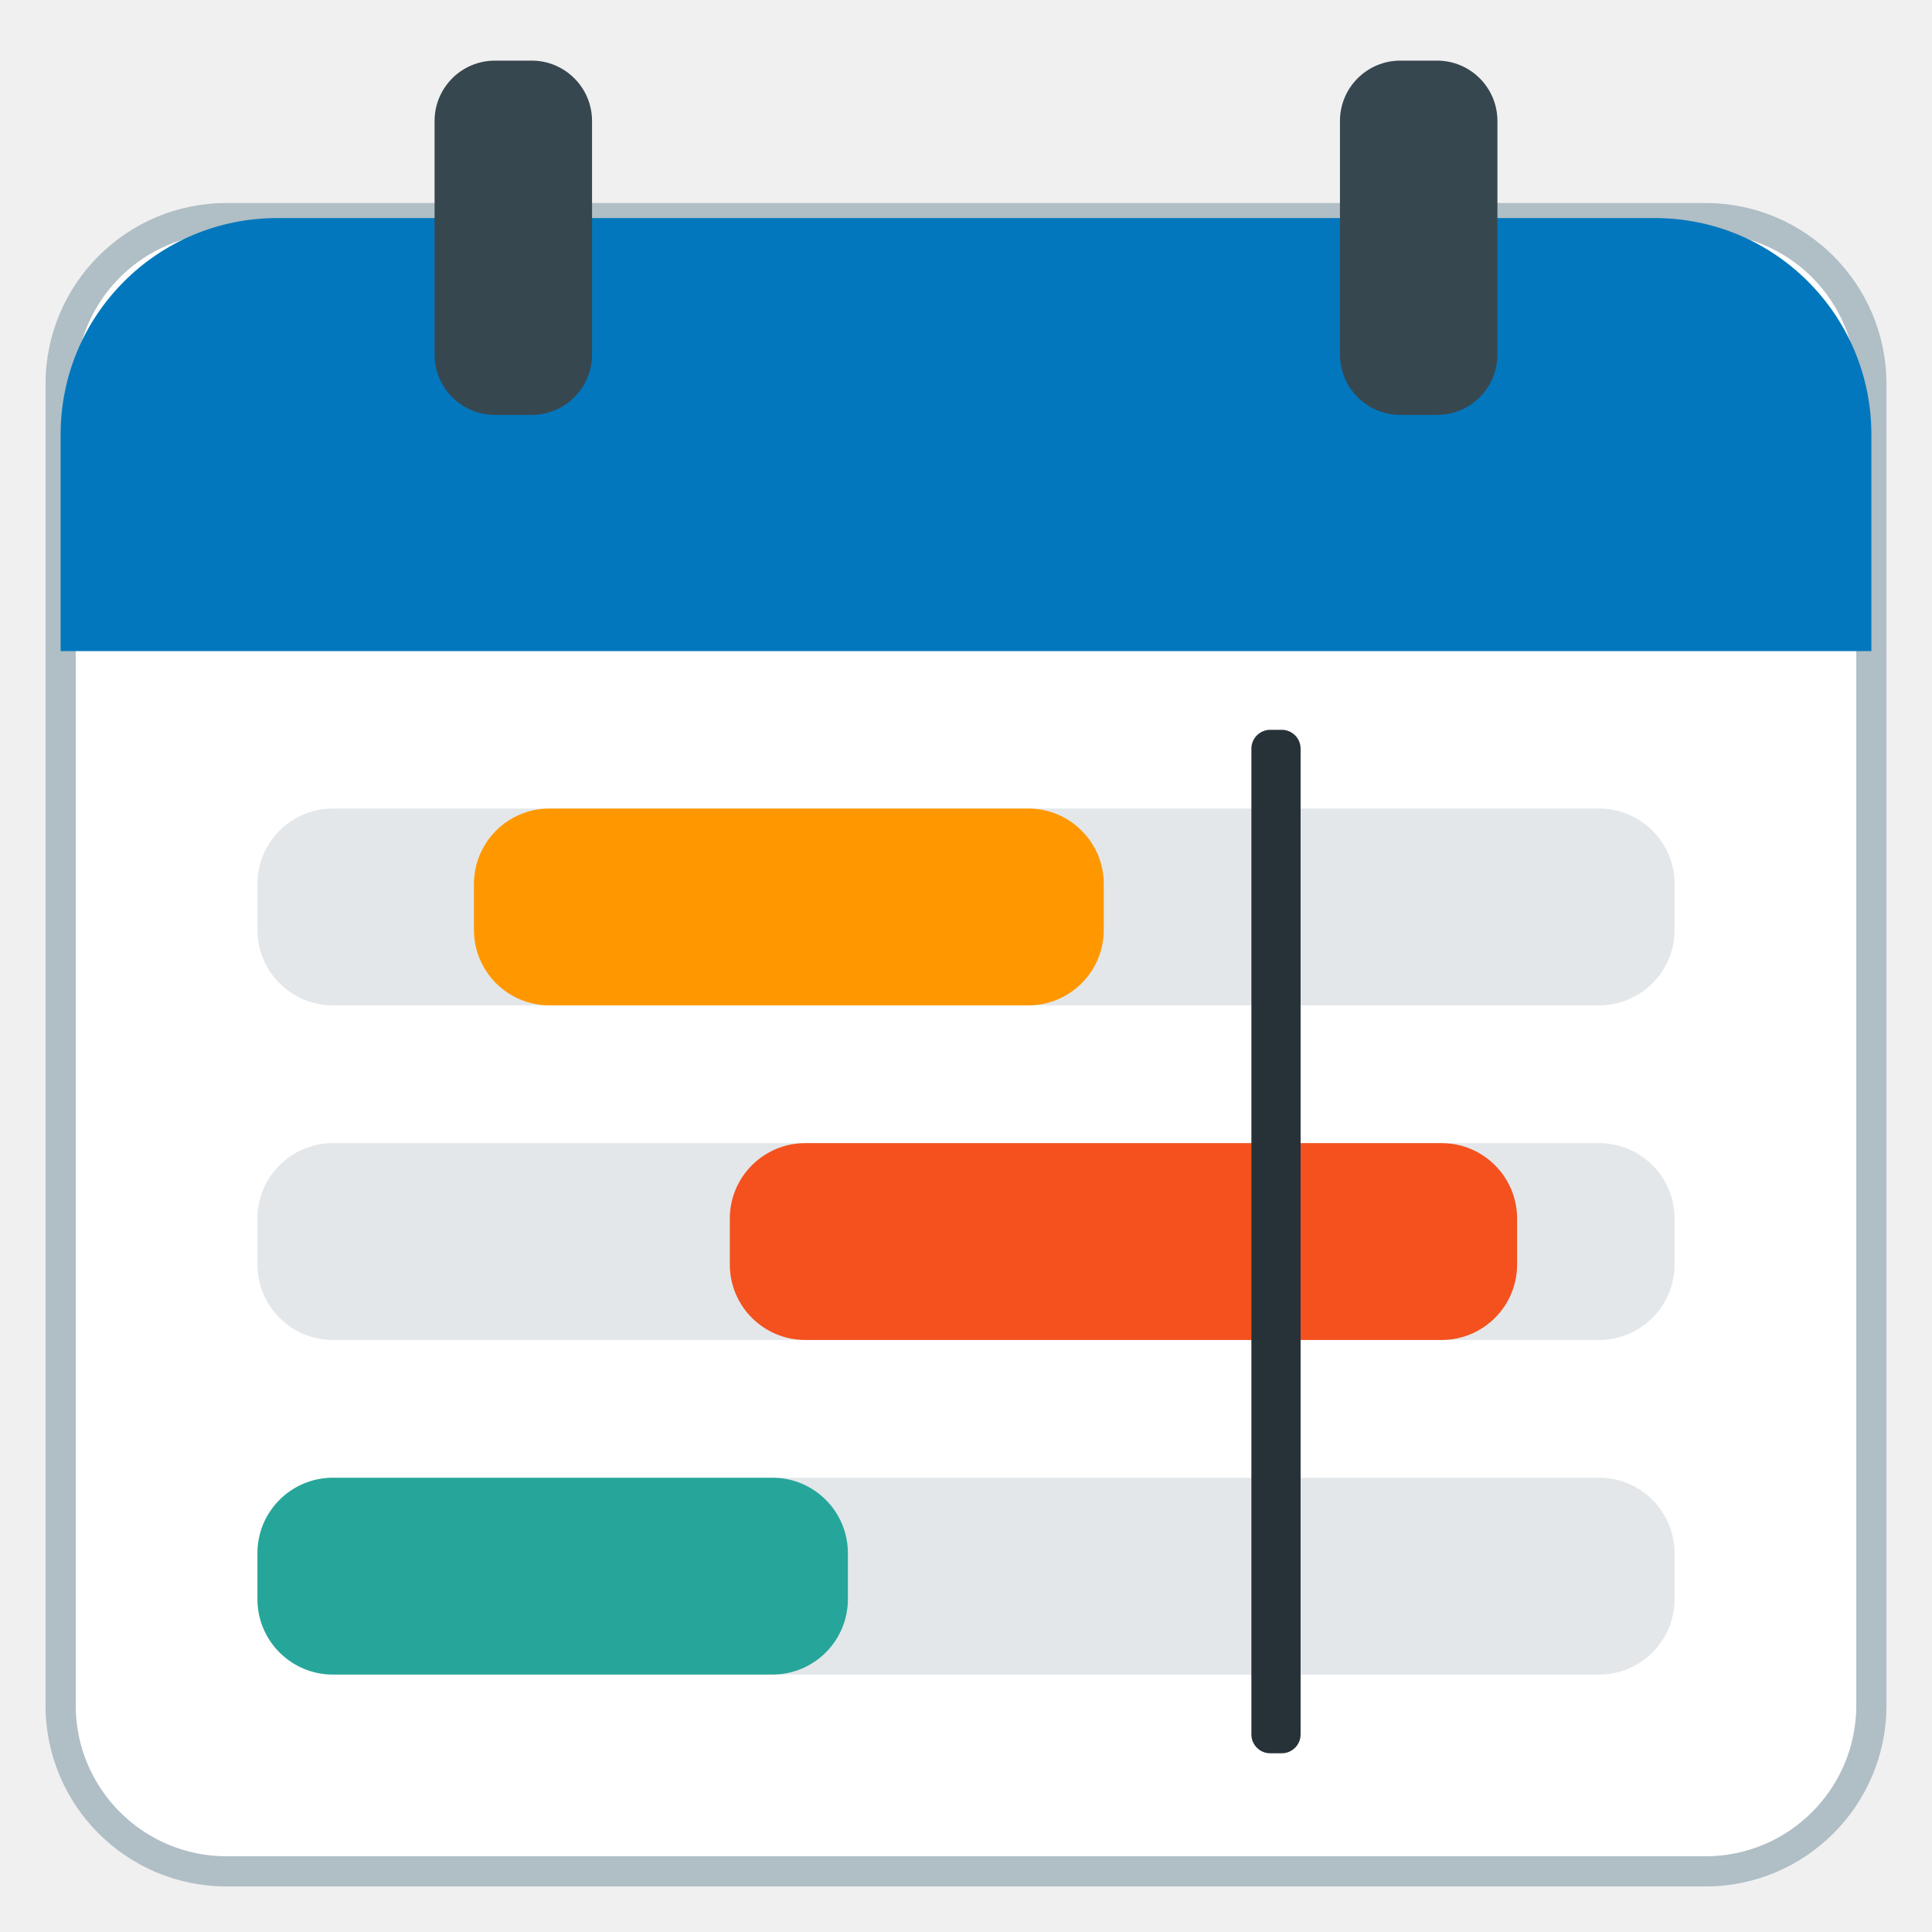
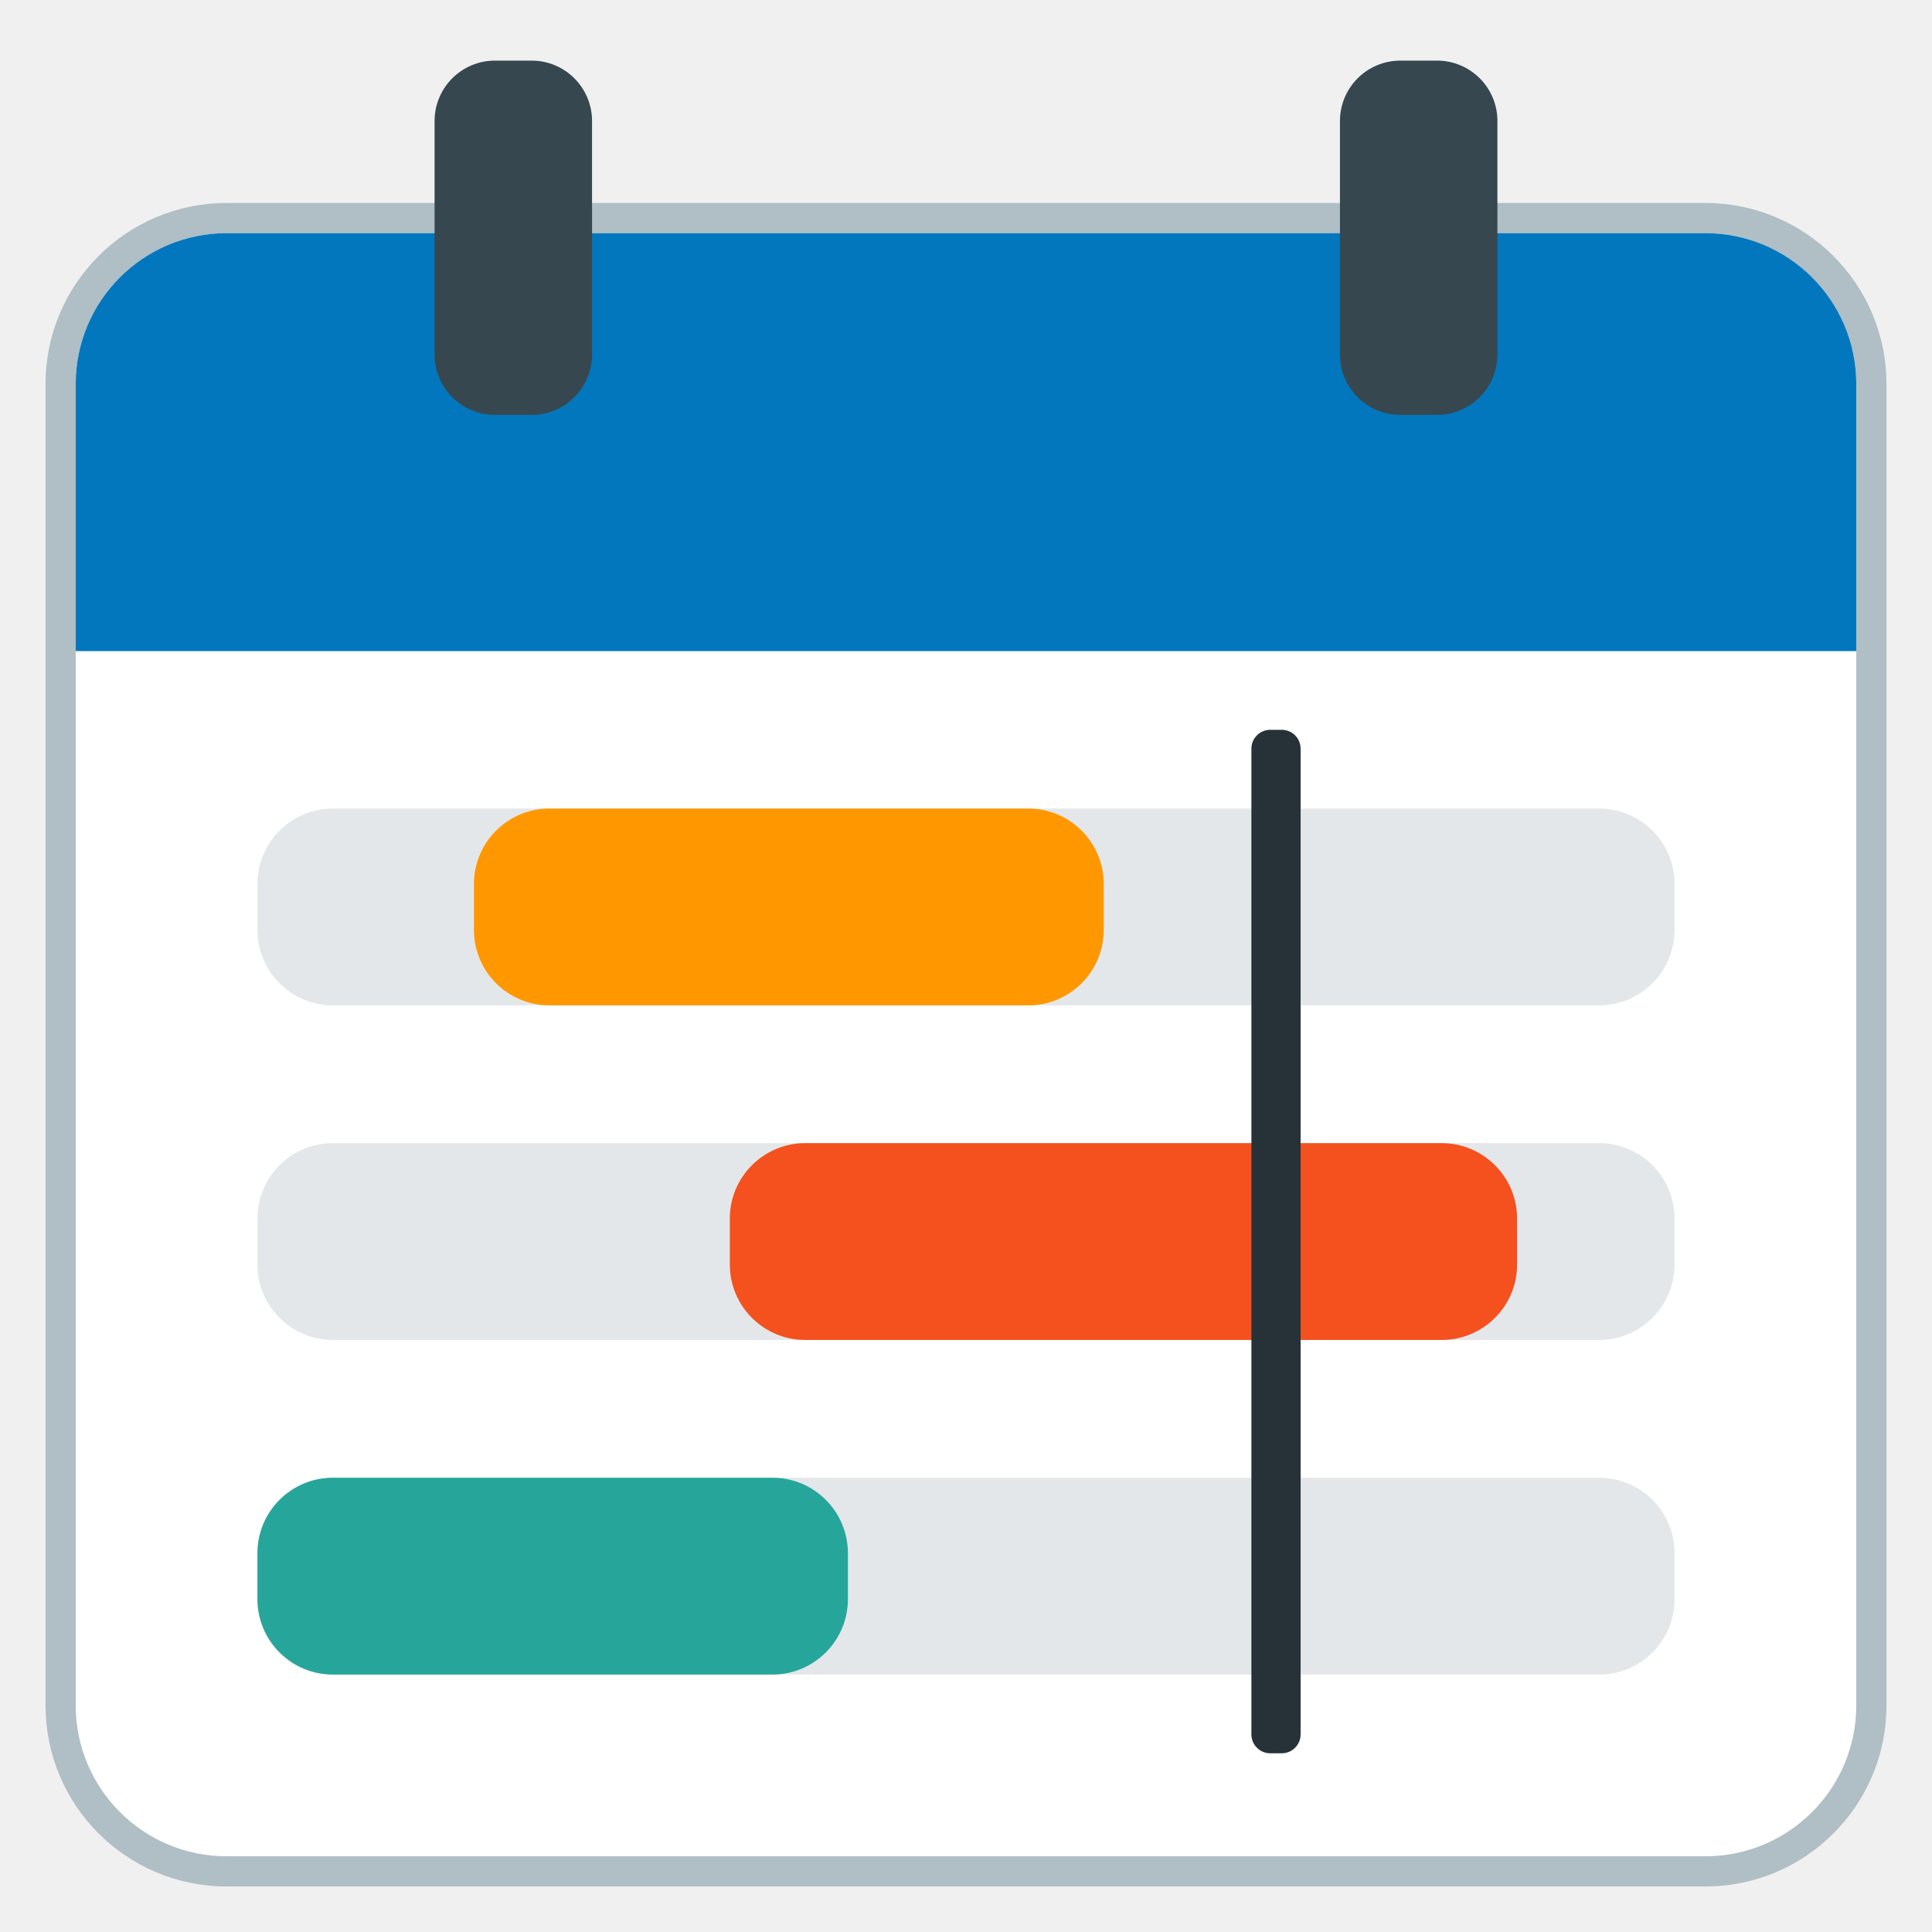
<svg xmlns="http://www.w3.org/2000/svg" width="256" height="256" viewBox="0 0 256 256">
  <g id="Layer_1" data-name="Layer 1">
    <path d="M30.032 28.896 L225.968 28.896 C238.118 28.896 247.968 38.746 247.968 50.896 L247.968 225.968 C247.968 238.118 238.118 247.968 225.968 247.968 L30.032 247.968 C17.882 247.968 8.032 238.118 8.032 225.968 L8.032 50.896 C8.032 38.746 17.882 28.896 30.032 28.896 Z" fill="#ffffff" stroke="#b0bec5" stroke-width="4" stroke-miterlimit="10" />
-     <path d="M8.032 86.272 L8.032 57.584 C8.032 41.74 20.876 28.896 36.72 28.896 L219.28 28.896 C235.124 28.896 247.968 41.74 247.968 57.584 L247.968 86.272 Z" fill="#0277bd" />
+     <path d="M10.032 86.272 L10.032 50.896 C10.032 39.85 18.986 30.896 30.032 30.896 L225.968 30.896 C237.014 30.896 245.968 39.85 245.968 50.896 L245.968 86.272 Z" fill="#0277bd" />
    <path d="M65.584 8.032 L70.448 8.032 C74.866 8.032 78.448 11.614 78.448 16.032 L78.448 46.976 C78.448 51.394 74.866 54.976 70.448 54.976 L65.584 54.976 C61.166 54.976 57.584 51.394 57.584 46.976 L57.584 16.032 C57.584 11.614 61.166 8.032 65.584 8.032 Z" fill="#37474f" />
    <path d="M185.552 8.032 L190.416 8.032 C194.834 8.032 198.416 11.614 198.416 16.032 L198.416 46.976 C198.416 51.394 194.834 54.976 190.416 54.976 L185.552 54.976 C181.134 54.976 177.552 51.394 177.552 46.976 L177.552 16.032 C177.552 11.614 181.134 8.032 185.552 8.032 Z" fill="#37474f" />
    <path d="M44.112 107.136 L211.888 107.136 C217.411 107.136 221.888 111.613 221.888 117.136 L221.888 123.216 C221.888 128.739 217.411 133.216 211.888 133.216 L44.112 133.216 C38.589 133.216 34.112 128.739 34.112 123.216 L34.112 117.136 C34.112 111.613 38.589 107.136 44.112 107.136 Z" fill="#e3e7ea" />
    <path d="M44.112 151.472 L211.888 151.472 C217.411 151.472 221.888 155.949 221.888 161.472 L221.888 167.552 C221.888 173.075 217.411 177.552 211.888 177.552 L44.112 177.552 C38.589 177.552 34.112 173.075 34.112 167.552 L34.112 161.472 C34.112 155.949 38.589 151.472 44.112 151.472 Z" fill="#e3e7ea" />
    <path d="M44.112 195.808 L211.888 195.808 C217.411 195.808 221.888 200.285 221.888 205.808 L221.888 211.888 C221.888 217.411 217.411 221.888 211.888 221.888 L44.112 221.888 C38.589 221.888 34.112 217.411 34.112 211.888 L34.112 205.808 C34.112 200.285 38.589 195.808 44.112 195.808 Z" fill="#e3e7ea" />
    <path d="M72.8 107.136 L136.256 107.136 C141.779 107.136 146.256 111.613 146.256 117.136 L146.256 123.216 C146.256 128.739 141.779 133.216 136.256 133.216 L72.8 133.216 C67.277 133.216 62.8 128.739 62.8 123.216 L62.8 117.136 C62.8 111.613 67.277 107.136 72.8 107.136 Z" fill="#ff9800" />
    <path d="M106.704 151.472 L191.024 151.472 C196.547 151.472 201.024 155.949 201.024 161.472 L201.024 167.552 C201.024 173.075 196.547 177.552 191.024 177.552 L106.704 177.552 C101.181 177.552 96.704 173.075 96.704 167.552 L96.704 161.472 C96.704 155.949 101.181 151.472 106.704 151.472 Z" fill="#f4511e" />
    <path d="M44.112 195.808 L102.352 195.808 C107.875 195.808 112.352 200.285 112.352 205.808 L112.352 211.888 C112.352 217.411 107.875 221.888 102.352 221.888 L44.112 221.888 C38.589 221.888 34.112 217.411 34.112 211.888 L34.112 205.808 C34.112 200.285 38.589 195.808 44.112 195.808 Z" fill="#26a69a" />
    <path d="M168.316 96.704 L169.836 96.704 C171.217 96.704 172.336 97.823 172.336 99.204 L172.336 229.82 C172.336 231.201 171.217 232.32 169.836 232.32 L168.316 232.32 C166.935 232.32 165.816 231.201 165.816 229.82 L165.816 99.204 C165.816 97.823 166.935 96.704 168.316 96.704 Z" fill="#263238" />
  </g>
</svg>
